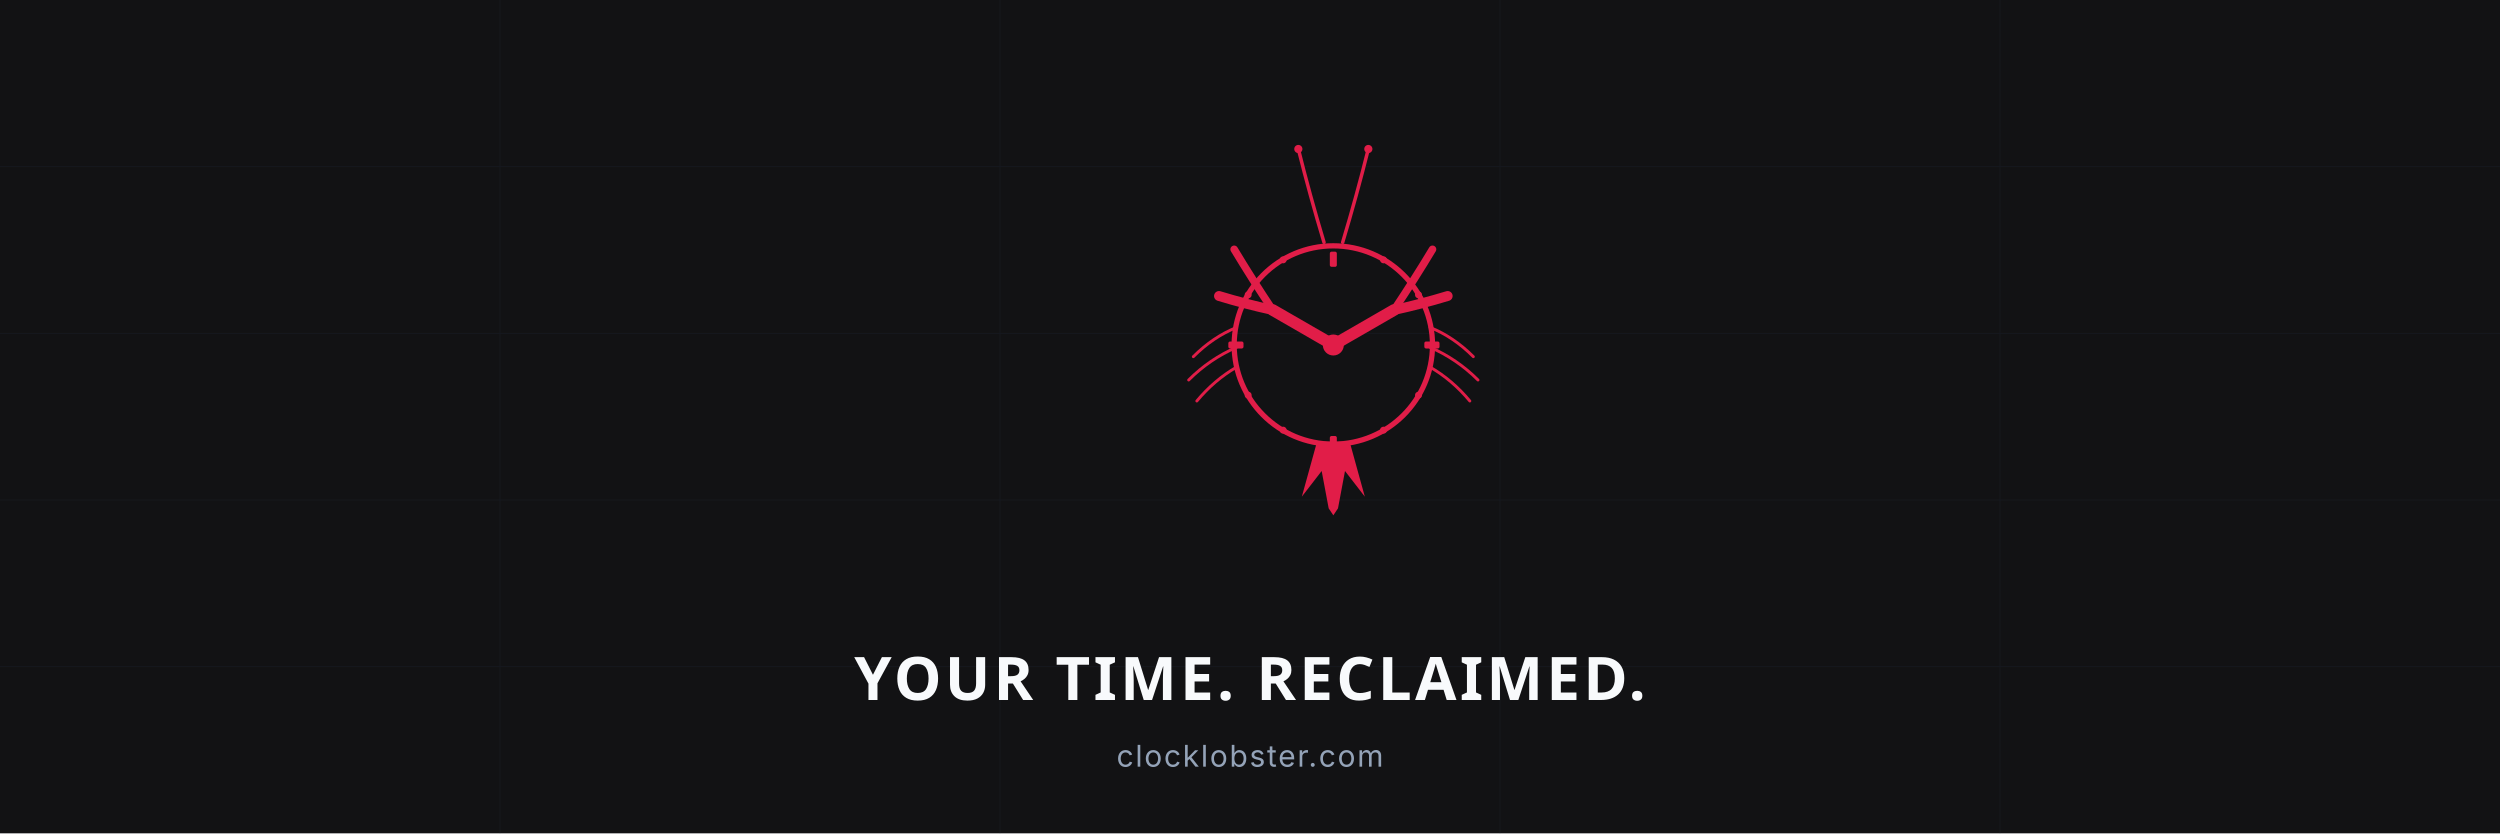
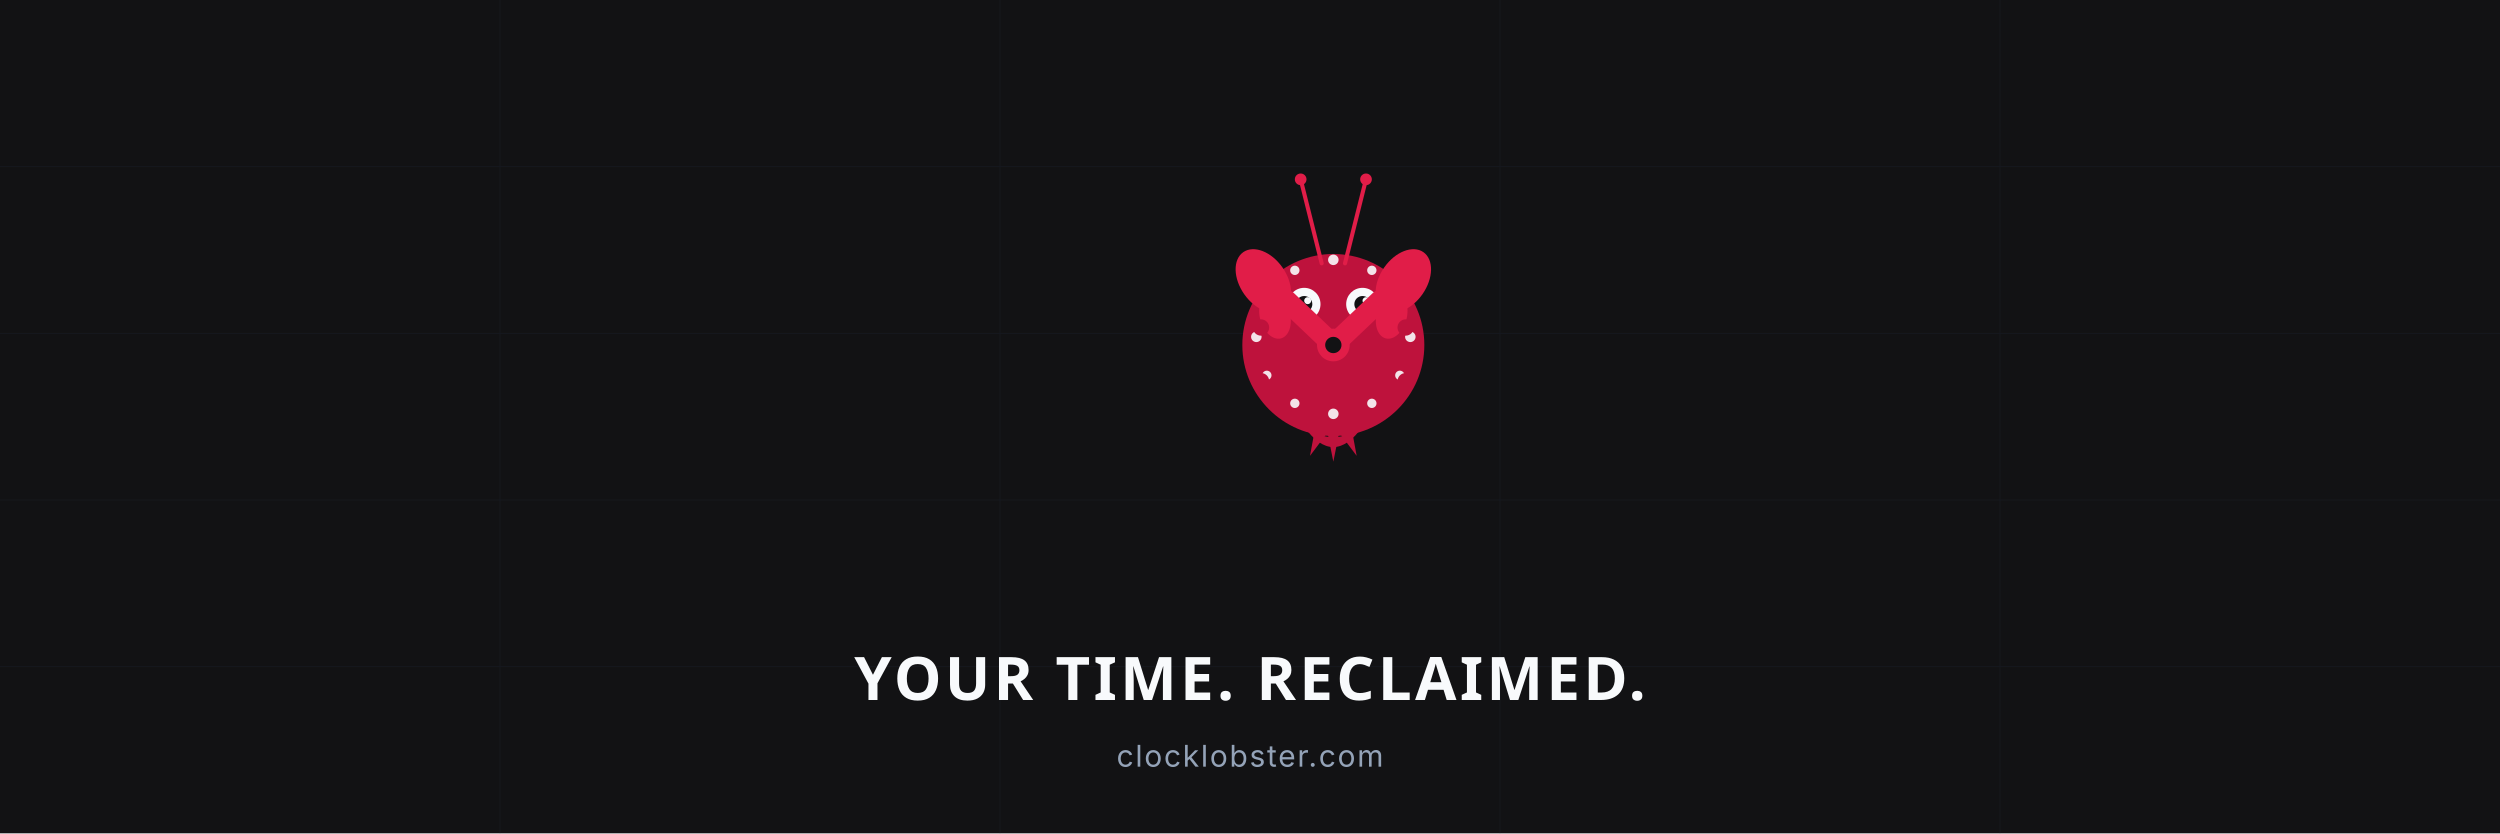
<svg xmlns="http://www.w3.org/2000/svg" viewBox="0 0 1500 500">
  <rect width="1500" height="500" fill="#121214" />
  <g stroke="#1e293b" stroke-width="0.5" opacity="0.3">
    <line x1="0" y1="100" x2="1500" y2="100" />
    <line x1="0" y1="200" x2="1500" y2="200" />
    <line x1="0" y1="300" x2="1500" y2="300" />
    <line x1="0" y1="400" x2="1500" y2="400" />
    <line x1="300" y1="0" x2="300" y2="500" />
    <line x1="600" y1="0" x2="600" y2="500" />
    <line x1="900" y1="0" x2="900" y2="500" />
    <line x1="1200" y1="0" x2="1200" y2="500" />
  </g>
  <g transform="translate(660, 60) scale(0.7)">
-     <path d="M192,122 Q180,82 170,42" stroke="#e11d48" stroke-width="3" stroke-linecap="round" fill="none" />
-     <path d="M208,122 Q220,82 230,42" stroke="#e11d48" stroke-width="3" stroke-linecap="round" fill="none" />
-     <circle cx="170" cy="42" r="3.5" fill="#e11d48" />
-     <circle cx="230" cy="42" r="3.5" fill="#e11d48" />
-     <circle cx="200" cy="210" r="85" fill="none" stroke="#e11d48" stroke-width="4.5" />
-     <g fill="#e11d48">
-       <rect x="197" y="130" width="6" height="13" rx="1.5" />
-       <rect x="278" y="207" width="13" height="6" rx="1.5" />
-       <rect x="197" y="288" width="6" height="13" rx="1.5" />
-       <rect x="110" y="207" width="13" height="6" rx="1.5" />
+     <circle cx="200" cy="210" r="78" fill="#be123c" />
+     <g fill="#f8fafc" opacity="0.9">
+       <circle cx="200" cy="137" r="4.5" />
+       <circle cx="233" cy="146" r="4" />
+       <circle cx="257" cy="170" r="4" />
+       <circle cx="266" cy="203" r="4.5" />
+       <circle cx="257" cy="236" r="4" />
+       <circle cx="233" cy="260" r="4" />
+       <circle cx="200" cy="269" r="4.5" />
+       <circle cx="167" cy="260" r="4" />
+       <circle cx="143" cy="236" r="4" />
+       <circle cx="134" cy="203" r="4.5" />
+       <circle cx="143" cy="170" r="4" />
+       <circle cx="167" cy="146" r="4" />
    </g>
-     <g fill="#e11d48">
-       <circle cx="243" cy="137" r="3" />
-       <circle cx="273" cy="167" r="3" />
-       <circle cx="273" cy="253" r="3" />
-       <circle cx="243" cy="283" r="3" />
-       <circle cx="157" cy="283" r="3" />
-       <circle cx="127" cy="253" r="3" />
-       <circle cx="127" cy="167" r="3" />
-       <circle cx="157" cy="137" r="3" />
-     </g>
-     <circle cx="200" cy="210" r="9" fill="#e11d48" />
-     <circle cx="200" cy="210" r="4" fill="#121214" />
-     <line x1="200" y1="210" x2="148" y2="180" stroke="#e11d48" stroke-width="10" stroke-linecap="round" />
-     <path d="M148,180 Q130,153 115,128" stroke="#e11d48" stroke-width="6.5" stroke-linecap="round" fill="none" />
-     <path d="M148,180 Q125,175 102,168" stroke="#e11d48" stroke-width="8.5" stroke-linecap="round" fill="none" />
-     <line x1="200" y1="210" x2="252" y2="180" stroke="#e11d48" stroke-width="10" stroke-linecap="round" />
-     <path d="M252,180 Q270,153 285,128" stroke="#e11d48" stroke-width="6.5" stroke-linecap="round" fill="none" />
-     <path d="M252,180 Q275,175 298,168" stroke="#e11d48" stroke-width="8.5" stroke-linecap="round" fill="none" />
-     <path d="M186,293 L173,340 L190,318 L196,350 L200,356 L204,350 L210,318 L227,340 L214,293" fill="#e11d48" />
-     <g stroke="#e11d48" stroke-width="2.5" stroke-linecap="round" fill="none">
-       <path d="M117,195 Q97,203 80,220" />
-       <path d="M117,212 Q94,222 76,240" />
-       <path d="M117,229 Q98,240 83,258" />
-       <path d="M283,195 Q303,203 320,220" />
-       <path d="M283,212 Q306,222 324,240" />
-       <path d="M283,229 Q302,240 317,258" />
+     <circle cx="175" cy="175" r="14" fill="#f8fafc" />
+     <circle cx="175" cy="175" r="7" fill="#121214" />
+     <circle cx="178" cy="172" r="3" fill="#f8fafc" />
+     <circle cx="225" cy="175" r="14" fill="#f8fafc" />
+     <circle cx="225" cy="175" r="7" fill="#121214" />
+     <circle cx="228" cy="172" r="3" fill="#f8fafc" />
+     <line x1="200" y1="210" x2="160" y2="172" stroke="#e11d48" stroke-width="18" stroke-linecap="round" />
+     <ellipse cx="140" cy="155" rx="20" ry="30" transform="rotate(-35 140 155)" fill="#e11d48" />
+     <ellipse cx="150" cy="185" rx="13" ry="20" transform="rotate(-15 150 185)" fill="#e11d48" />
+     <line x1="200" y1="210" x2="240" y2="172" stroke="#e11d48" stroke-width="18" stroke-linecap="round" />
+     <ellipse cx="260" cy="155" rx="20" ry="30" transform="rotate(35 260 155)" fill="#e11d48" />
+     <ellipse cx="250" cy="185" rx="13" ry="20" transform="rotate(15 250 185)" fill="#e11d48" />
+     <circle cx="200" cy="210" r="14" fill="#e11d48" />
+     <circle cx="200" cy="210" r="7" fill="#121214" />
+     <path d="M175,280 Q200,315 225,280 Q200,298 175,280" fill="#be123c" />
+     <path d="M185,278 L180,305 L195,285 L200,310 L205,285 L220,305 L215,278" fill="#be123c" />
+     <path d="M190,140 Q180,100 172,68" stroke="#e11d48" stroke-width="3.5" stroke-linecap="round" fill="none" />
+     <circle cx="172" cy="68" r="5" fill="#e11d48" />
+     <path d="M210,140 Q220,100 228,68" stroke="#e11d48" stroke-width="3.5" stroke-linecap="round" fill="none" />
+     <circle cx="228" cy="68" r="5" fill="#e11d48" />
+     <g fill="#be123c">
+       <circle cx="138" cy="195" r="7" />
+       <circle cx="132" cy="218" r="7" />
+       <circle cx="138" cy="241" r="7" />
+       <circle cx="262" cy="195" r="7" />
+       <circle cx="268" cy="218" r="7" />
+       <circle cx="262" cy="241" r="7" />
    </g>
  </g>
  <text x="750" y="420" text-anchor="middle" font-family="'Outfit', 'Segoe UI', system-ui, sans-serif" font-size="36" font-weight="600" fill="#f8fafc" letter-spacing="2">YOUR TIME. RECLAIMED.</text>
  <text x="750" y="460" text-anchor="middle" font-family="'Inter', 'Segoe UI', system-ui, sans-serif" font-size="18" fill="#94a3b8" letter-spacing="1">clocklobster.com</text>
</svg>
